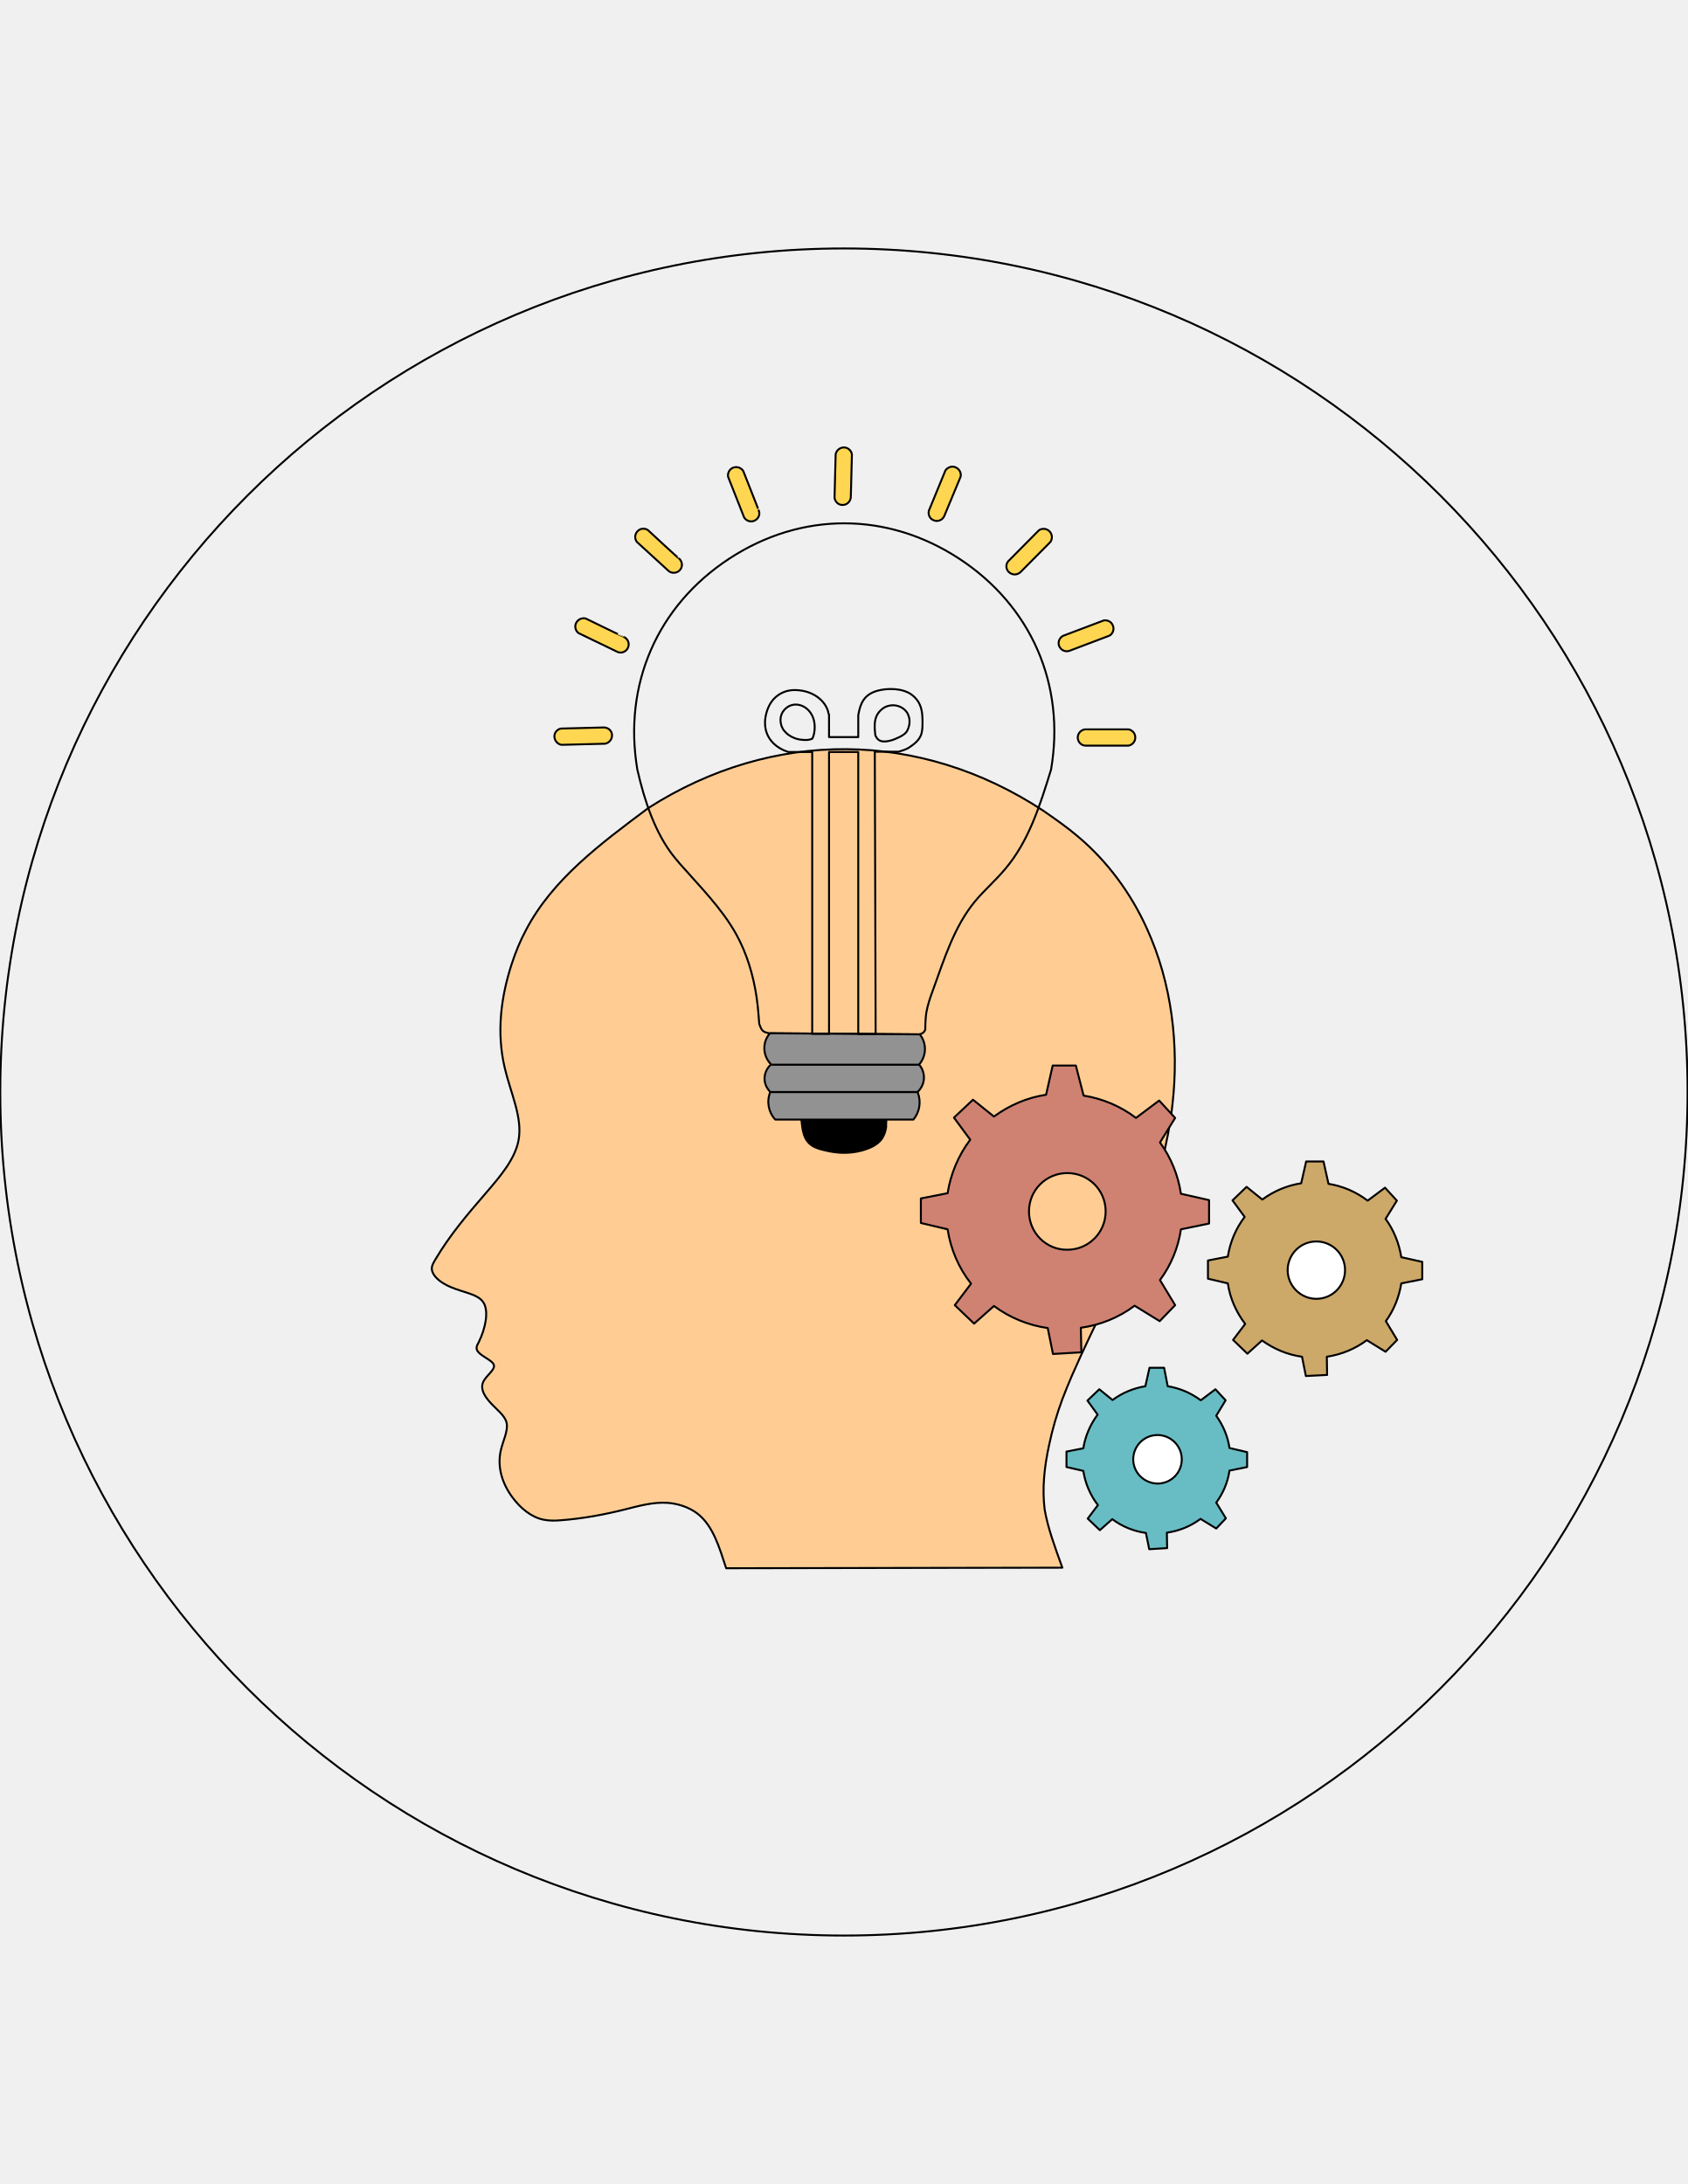
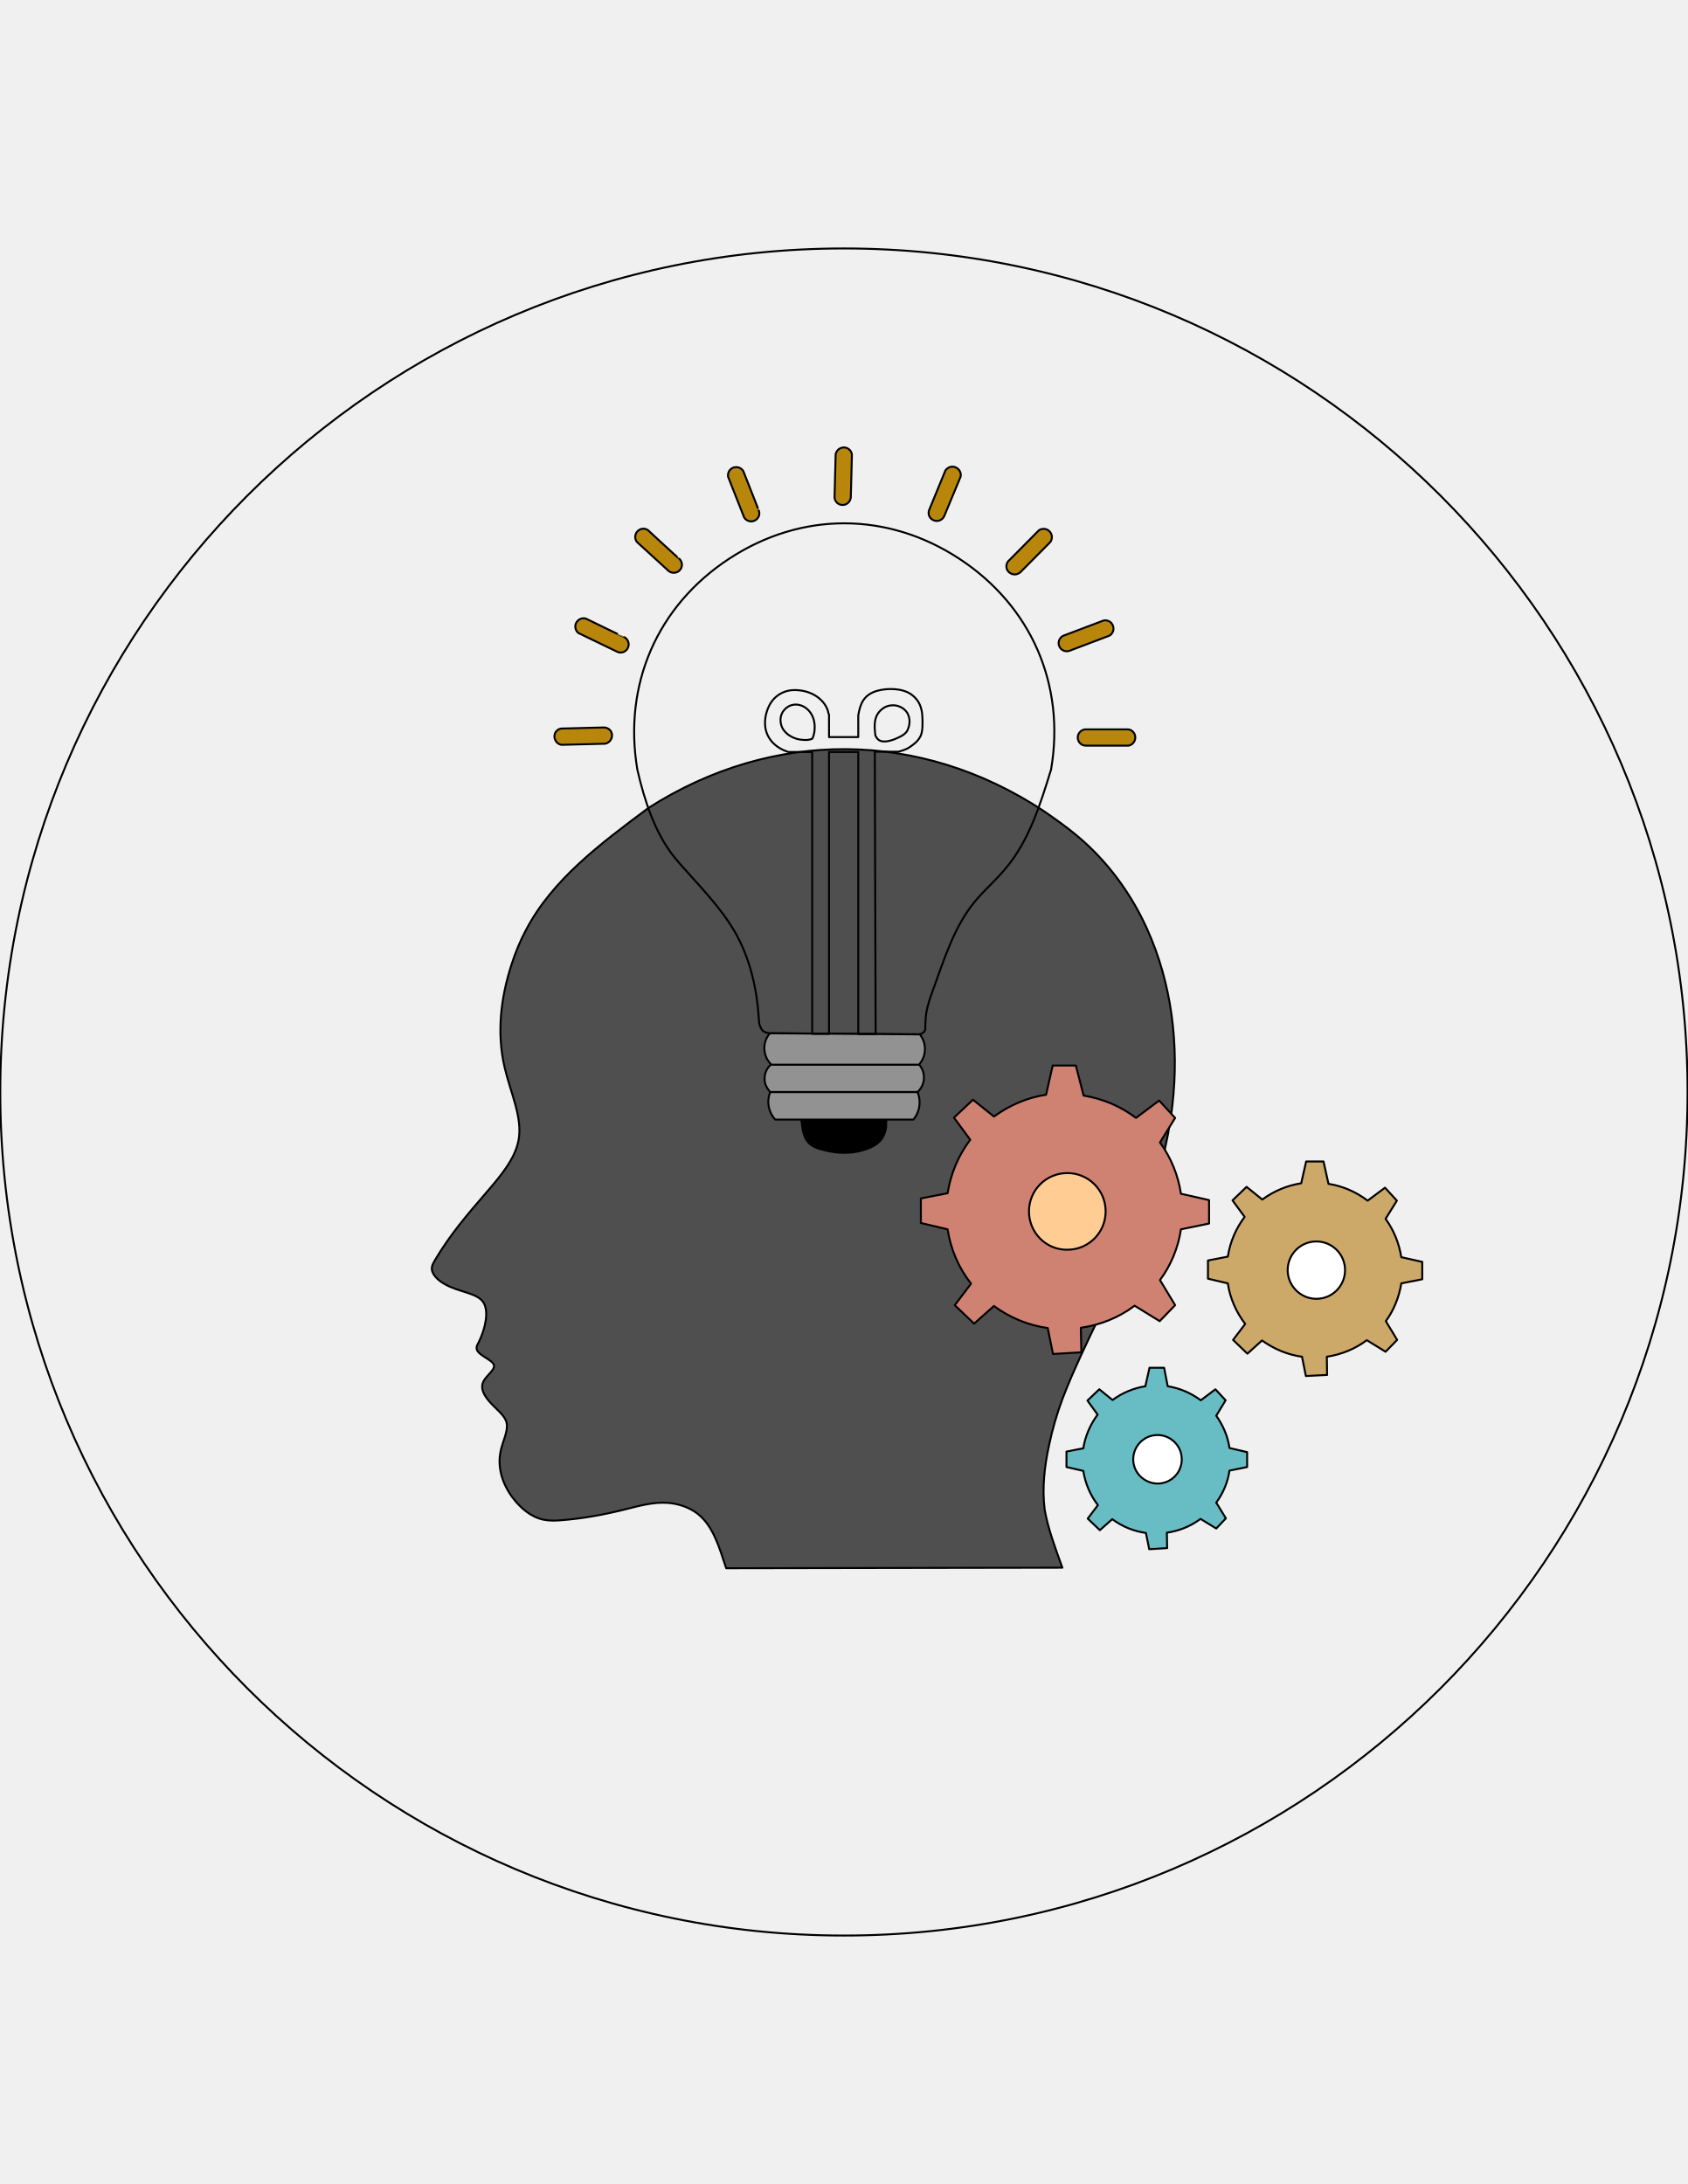
<svg xmlns="http://www.w3.org/2000/svg" version="1.1" x="0px" y="0px" viewBox="0 0 612 792" style="enable-background:new 0 0 612 792;" xml:space="preserve">
  <style type="text/css">
	.st0{fill:none;stroke:#000000;stroke-width:0.709;stroke-linecap:round;stroke-linejoin:round;stroke-miterlimit:10;}
	.st1{fill:none;stroke:#000000;stroke-width:0.709;stroke-linecap:round;stroke-linejoin:round;stroke-miterlimit:10;}
- 	.cabeca{fill: #ffcd94;}
- 	.luz{fill: #ffd652;}
+ 	.cabeca{fill: #4F4F4F;}
+ 	.luz{fill: #B8860B;}
	.engrenagem{fill: #cf8272;}
	.engrenagem2{fill: #cca869;}
	.engrenagem3{fill: #67bdc3;}
	.socket-conec{fill: black;}
	.socket{fill: #929292;}
	.eng-circulo{fill: white;}
	.eng-circulo-cabeca{fill: #ffcd94;}
</style>
  <g id="Cabeça">
    <g id="SPLINE_4_">
      <path class="st1 cabeca" d="M385.2,568.5c-42.5,0.1-82.2,0.1-121.9,0.2c0-0.1-0.1-0.2-0.1-0.3c-2.3-7-4.6-15.1-10.3-19.5    c-3-2.3-6.9-3.6-10.7-3.9c-5.3-0.4-10.5,1.1-15.7,2.4c-7.6,1.9-15.2,3.3-23.1,3.9c-2.1,0.2-4.3,0.2-6.3-0.2    c-4.5-0.9-8.4-4.2-11.3-8.1c-3.7-5-5.6-11-4.2-17.1c0.8-3.5,2.7-7,2.1-9.9c-0.6-2.8-3.8-4.9-6.3-7.8c-1.8-2.1-3.2-4.5-2.3-6.8    c0.9-2.4,4.4-4.5,4-6.3c-0.4-2.1-6.4-3.7-6.3-6.3c0-0.7,0.4-1.4,0.8-2.1c2.4-4.9,3.8-11.3,1.6-14.5c-2.3-3.4-8.6-3.5-13.9-6.5    c-2.7-1.5-5-3.8-4.7-6.1c0.1-0.9,0.6-1.7,1.1-2.6c5.5-9.3,11.7-16.5,18.6-24.5c5-5.8,10.4-12.1,11.7-18.9c1.6-8.3-2.9-17.3-5-26.4    c-3-12.7-1.4-25.5,2.5-37.5c1.4-4.3,3.1-8.5,5.2-12.4c9.6-18.4,27-31.3,44.4-44.3c45.1-28.8,98.5-28.4,143.2,1    c4.3,3,8.5,5.9,12.5,9.3c10.6,8.9,19.2,20.5,25,33.3c9.1,19.9,11.8,42.5,9.3,64.2c-1.6,14-5.3,27.6-10.3,40.7    c-7.5,19.6-17.7,38-26.1,57.3c-1.2,2.8-2.4,5.7-3.5,8.6c-2,5.4-3.6,10.9-4.8,16.6c-1.7,7.8-2.6,15.8-1.6,23.5    C380,554.3,382.5,561,385.2,568.5z" />
    </g>
  </g>
  <g id="Luz_9">
    <g id="LWPOLYLINE">
      <path class="st0 luz" d="M409.2,270.4c1.6-0.3,2.7-1.8,2.4-3.5c-0.2-1.2-1.2-2.2-2.4-2.4c0,0-15.8,0-15.8,0c-1.6,0.2-2.8,1.7-2.6,3.3    c0.2,1.5,1.4,2.6,2.9,2.6H409.2z">
        <set id="show" attributeName="visibility" attributeType="CSS" to="visible" begin="0s; hide.end" dur="1s" fill="freeze" />
        <set id="hide" attributeName="visibility" attributeType="CSS" to="hidden" begin="show.end" dur="1s" fill="freeze" />
      </path>
    </g>
  </g>
  <g id="Luz_8">
    <g id="LWPOLYLINE_1_">
      <path class="st0 luz" d="M402.3,230.5c1.4-0.8,1.9-2.7,1-4.1c-0.6-1.1-1.9-1.6-3.1-1.4l-14.8,5.6c-1.4,0.8-2,2.6-1.2,4    c0.7,1.3,2.2,1.9,3.6,1.4C387.8,236,402.3,230.5,402.3,230.5z">
        <set id="show" attributeName="visibility" attributeType="CSS" to="visible" begin="0s; hide.end" dur="1s" fill="freeze" />
        <set id="hide" attributeName="visibility" attributeType="CSS" to="hidden" begin="show.end" dur="1s" fill="freeze" />
      </path>
    </g>
  </g>
  <g id="Luz_7">
    <g id="LWPOLYLINE_2_">
      <path class="st0 luz" d="M380.9,196.5c0.9-1.4,0.6-3.2-0.8-4.2c-1-0.7-2.4-0.7-3.4,0l-11.2,11.3c-1,1.3-0.7,3.2,0.6,4.1    c1.2,0.9,2.8,0.8,3.9-0.2L380.9,196.5z">
        <set id="show" attributeName="visibility" attributeType="CSS" to="visible" begin="0s; hide.end" dur="1s" fill="freeze" />
        <set id="hide" attributeName="visibility" attributeType="CSS" to="hidden" begin="show.end" dur="1s" fill="freeze" />
      </path>
    </g>
  </g>
  <g id="Luz_6">
    <g id="LWPOLYLINE_3_">
      <path class="st0 luz" d="M348.3,172.9c0.4-1.6-0.7-3.2-2.3-3.6c-1.2-0.3-2.5,0.3-3.2,1.3c0,0-6,14.6-6,14.6c-0.4,1.6,0.5,3.2,2.1,3.6    c1.4,0.4,2.9-0.3,3.5-1.7L348.3,172.9z">
        <set id="show" attributeName="visibility" attributeType="CSS" to="visible" begin="0s; hide.end" dur="1s" fill="freeze" />
        <set id="hide" attributeName="visibility" attributeType="CSS" to="hidden" begin="show.end" dur="1s" fill="freeze" />
      </path>
    </g>
  </g>
  <g id="Luz_5">
    <g id="LWPOLYLINE_4_">
      <path class="st0 luz" d="M308.9,164.8c-0.2-1.6-1.8-2.8-3.4-2.5c-1.2,0.2-2.2,1.1-2.5,2.4c0,0-0.4,15.8-0.4,15.8    c0.2,1.6,1.6,2.8,3.2,2.6c1.5-0.1,2.6-1.4,2.7-2.8C308.5,180.3,308.9,164.8,308.9,164.8z">
        <set id="show" attributeName="visibility" attributeType="CSS" to="visible" begin="0s; hide.end" dur="1s" fill="freeze" />
        <set id="hide" attributeName="visibility" attributeType="CSS" to="hidden" begin="show.end" dur="1s" fill="freeze" />
      </path>
    </g>
  </g>
  <g id="Luz_4">
    <g id="LWPOLYLINE_5_">
      <path class="st0 luz" d="M269.5,170.8c-0.9-1.4-2.7-1.8-4.1-1c-1.1,0.7-1.6,1.9-1.4,3.1l5.8,14.7c0.8,1.4,2.6,1.9,4,1.1    c1.3-0.7,1.9-2.3,1.3-3.6C275.2,185.2,269.5,170.8,269.5,170.8z">
        <set id="show" attributeName="visibility" attributeType="CSS" to="visible" begin="0s; hide.end" dur="1s" fill="freeze" />
        <set id="hide" attributeName="visibility" attributeType="CSS" to="hidden" begin="show.end" dur="1s" fill="freeze" />
      </path>
    </g>
  </g>
  <g id="Luz_3">
    <g id="LWPOLYLINE_6_">
      <path class="st0 luz" d="M234.9,192.2c-1.4-0.9-3.2-0.5-4.1,0.9c-0.7,1.1-0.6,2.4,0.1,3.4c0,0,11.7,10.7,11.7,10.7    c1.3,0.9,3.2,0.6,4.1-0.7c0.9-1.2,0.7-2.8-0.4-3.9C246.2,202.7,234.9,192.2,234.9,192.2z">
        <set id="show" attributeName="visibility" attributeType="CSS" to="visible" begin="0s; hide.end" dur="1s" fill="freeze" />
        <set id="hide" attributeName="visibility" attributeType="CSS" to="hidden" begin="show.end" dur="1s" fill="freeze" />
      </path>
    </g>
  </g>
  <g id="Luz_2">
    <g id="LWPOLYLINE_7_">
      <path class="st0 luz" d="M212.4,224.3c-1.6-0.4-3.2,0.5-3.7,2.1c-0.3,1.2,0.1,2.5,1.1,3.2l14.3,6.9c1.5,0.5,3.2-0.3,3.7-1.9    c0.5-1.4-0.2-2.9-1.5-3.6C226.3,231.1,212.4,224.3,212.4,224.3z">
        <set id="show" attributeName="visibility" attributeType="CSS" to="visible" begin="0s; hide.end" dur="1s" fill="freeze" />
        <set id="hide" attributeName="visibility" attributeType="CSS" to="hidden" begin="show.end" dur="1s" fill="freeze" />
      </path>
    </g>
  </g>
  <g id="luz_1">
    <g id="LWPOLYLINE_8_">
      <path class="st0 luz" d="M203.4,264.2c-1.6,0.3-2.7,1.9-2.3,3.5c0.3,1.2,1.2,2.2,2.5,2.4c0,0,15.8-0.4,15.8-0.4    c1.6-0.3,2.7-1.8,2.5-3.4c-0.2-1.5-1.5-2.5-3-2.5L203.4,264.2z">
        <set id="show" attributeName="visibility" attributeType="CSS" to="visible" begin="0s; hide.end" dur="1s" fill="freeze" />
        <set id="hide" attributeName="visibility" attributeType="CSS" to="hidden" begin="show.end" dur="1s" fill="freeze" />
      </path>
    </g>
  </g>
  <g id="Lampada">
    <g id="SPLINE">
      <path class="st1" d="M335.5,373.3c0-2.1,0.1-4.2,0.4-6.2c0.5-2.8,1.4-5.4,2.4-8.1c4.1-11.3,7.7-23,15.2-32.1    c3.4-4.1,7.6-7.7,11-11.8c8.5-10,12.6-23,16.6-36c5.3-30.8-7.2-59.4-33.3-76.5s-57.3-17.1-83.4,0c-26.1,17.1-38.5,45.7-33.3,76.5    c2.6,11.4,6.5,23.1,13.3,31.6c0.7,0.8,1.3,1.6,2,2.4c7,8,15.3,16.2,20.6,25.8c3.8,6.9,6.1,14.6,7.3,22.5c0.6,3.9,0.8,7.8,1,9.9    c0.9,2.5,1.2,2.9,3.6,3.4c18,0.1,35.9,0.3,53.9,0.4C334.2,375.1,335.2,374.4,335.5,373.3z">
        <set id="show" attributeName="fill" attributeType="CSS" to="#ffd652" begin="0s; hide.end" dur="1s" fill="freeze" />
        <set id="hide" attributeName="fill" attributeType="CSS" to="white" begin="show.end" dur="1s" fill="freeze" />
      </path>
    </g>
    <g id="SPLINE_5_">
      <path class="st1 socket-conec" d="M321.4,406c-10.3,0.1-20.5,0.1-30.8,0.2c0.3,3.1,0.7,6.2,2.5,8.1c1.4,1.6,3.8,2.4,6.2,2.9    c4.5,1.1,8.9,1.2,13.3,0c2.8-0.8,5.6-2,7.2-4.3c0.8-1.2,1.3-2.7,1.5-4.1C321.3,407.8,321.3,406.8,321.4,406" />
    </g>
    <g id="LWPOLYLINE_24_">
      <path class="st1 socket" d="M332.7,396h-53.4c-1.4,3.4-0.7,7.3,1.8,10h50.1C333.5,403.2,334.1,399.4,332.7,396z" />
    </g>
    <g id="LWPOLYLINE_25_">
      <path class="st1 socket" d="M279.3,396c-0.2-0.2-0.4-0.4-0.5-0.6c-2.4-2.8-2-7,0.8-9.4h53.6c2.6,2.9,2.4,7.3-0.5,10    C332.7,396,279.3,396,279.3,396z" />
    </g>
    <g id="LWPOLYLINE_26_">
      <path class="st1 socket" d="M279.6,386c-3.1-3.1-3.3-8.1-0.4-11.3c0,0,53.9,0.4,53.9,0.4l0.4,0c2.6,3.2,2.5,7.9-0.3,11H279.6z" />
    </g>
  </g>
  <g id="Resistencia">
    <g id="SPLINE_1_">
      <path class="st1" d="M317.5,375c-2.1,0-4.2,0-6.3,0c0-34.1,0-68.2,0-102.3c-3.5,0-7.1,0-10.6,0c0,34.1,0,68.1,0,102.2    c-2,0-4.1,0-6.1,0c0-34.1,0-68.1,0-102.2c-2.9,0-5.7,0-8.6,0c-4.9-1.5-8.4-5.2-8.5-10.2c-0.1-2.5,0.7-5.4,2-7.5    c1.5-2.4,3.8-3.9,6.3-4.5c1.7-0.4,3.6-0.3,5.3,0c1.6,0.3,3,0.8,4.4,1.6c2.2,1.3,4,3.2,4.8,5.7c0.1,0.5,0.2,1,0.4,1.4    c0,2.7,0,5.4,0,8.1c3.5,0,7.1,0,10.6,0c0-2.6,0-5.3,0-7.9c0.7-4.2,2-7.5,6.9-8.9c3.6-1,9-1,12.3,1.3c1.4,1,2.5,2.3,3.1,3.7    c1,2.3,1,4.6,1,6.9c0,1.6-0.1,3.2-0.7,4.5c-0.5,1.1-1.4,2.1-2.4,2.9c-0.7,0.6-1.5,1.1-2.3,1.6c-1,0.5-2.2,0.9-3.3,1.2    c-2.9,0-5.8,0-8.6,0C317.3,306.8,317.4,340.9,317.5,375z">
        <set id="show" attributeName="fill" attributeType="CSS" to="#f78e12" begin="0s; hide.end" dur="1s" fill="freeze" />
        <set id="hide" attributeName="fill" attributeType="CSS" to="#929292" begin="show.end" dur="1s" fill="freeze" />
      </path>
    </g>
    <g id="SPLINE_2_">
      <path class="st1" d="M294.5,267.9c0.7-1.2,1.1-3.5,0.8-5.7c-0.3-2.3-1.5-4.4-3.3-5.6c-1.3-0.9-3-1.3-4.5-1    c-1.2,0.2-2.3,0.9-3.1,1.8c-0.9,1-1.4,2.3-1.4,3.6c0,1.2,0.3,2.4,0.9,3.4c0.6,0.9,1.4,1.7,2.3,2.3c1.4,0.9,3,1.5,4.8,1.6    C292.2,268.4,293.4,268.4,294.5,267.9z" />
    </g>
    <g id="SPLINE_3_">
      <path class="st1" d="M317.4,266.7c-0.3-2.5-0.5-5.1,0.5-7.2c0.5-1,1.2-1.8,2.1-2.5c0.9-0.7,2-1.1,3.1-1.2c1.6-0.2,3.4,0.3,4.7,1.4    c0.6,0.5,1.2,1.2,1.5,2c0.5,1.1,0.6,2.4,0.4,3.6c-0.2,0.9-0.5,1.9-1,2.6c-0.6,0.8-1.6,1.4-2.6,1.9c-2.2,1.1-4.9,2-6.8,1.4    C318.6,268.4,318,268,317.4,266.7z" />
    </g>
  </g>
  <g id="Engrenagem_1">
    <g id="LWPOLYLINE_13_">
      <path class="st1 engrenagem" d="M392.9,397.3c6.9,1.1,13.5,3.9,19,8.1l8.4-6.3l5.8,6.3l-5.5,8.9c4,5.5,6.6,11.9,7.6,18.6l10.2,2.3l0,8.5    l-10.2,2.1c-1,6.7-3.6,13-7.6,18.4l5.5,9.1l-5.6,5.8l-9.1-5.6c-5.7,4.3-12.4,7-19.5,8l0.2,8.9l-10.3,0.6l-1.9-9.4    c-7-1-13.7-3.7-19.5-8c0,0-7.2,6.4-7.2,6.4l-7-6.7l5.9-7.8c-4.5-5.7-7.4-12.5-8.5-19.7l-9.7-2.3v-8.9l9.7-1.9    c1.1-7,3.9-13.7,8.2-19.4l-5.9-8l6.9-6.5c0,0,7.6,6.1,7.6,6.1c5.6-4.1,12.1-6.9,18.9-7.9l2.4-10.6h8.4L392.9,397.3z" />
    </g>
    <g id="CIRCLE">
      <path class="st1 eng-circulo-cabeca" d="M373.1,439.3c0-7.7,6.2-13.9,13.9-13.9c7.7,0,13.9,6.2,13.9,13.9c0,7.7-6.2,13.9-13.9,13.9    C379.3,453.3,373.1,447,373.1,439.3L373.1,439.3z" />
    </g>
  </g>
  <g id="Engrenagem_2">
    <g id="LWPOLYLINE_18_">
      <path class="st1 engrenagem2" d="M481.7,429.3c5.1,0.8,10,2.9,14.2,6.1l6.3-4.7l4.3,4.7l-4.1,6.6c3,4.1,4.9,8.9,5.7,13.9l7.6,1.7    c0,0,0,6.3,0,6.3s-7.6,1.5-7.6,1.5c-0.8,5-2.7,9.7-5.6,13.7l4.1,6.8l-4.2,4.3l-6.8-4.2c-4.3,3.2-9.2,5.2-14.5,6l0.1,6.6l-7.7,0.4    c0,0-1.4-7-1.4-7c-5.2-0.7-10.2-2.8-14.5-5.9l-5.3,4.8l-5.2-5l4.4-5.8c-3.3-4.3-5.5-9.3-6.3-14.7c0,0-7.2-1.7-7.2-1.7v-6.6    l7.2-1.4c0.8-5.2,2.9-10.2,6.1-14.4l-4.4-6l5.1-4.9l5.7,4.6c4.2-3.1,9-5.1,14.1-5.9c0,0,1.8-7.9,1.8-7.9h6.3L481.7,429.3z" />
    </g>
    <g id="CIRCLE_1_">
      <path class="st1 eng-circulo" d="M466.9,460.6c0-5.7,4.6-10.4,10.4-10.4c5.7,0,10.4,4.6,10.4,10.4c0,5.7-4.6,10.4-10.4,10.4    C471.6,471,466.9,466.3,466.9,460.6L466.9,460.6z" />
    </g>
  </g>
  <g id="Engrenagem_3">
    <g id="LWPOLYLINE_23_">
      <path class="st1 engrenagem3" d="M423.4,502.7c4.4,0.7,8.5,2.5,12,5.1c0,0,5.3-4,5.3-4l3.7,4c0,0-3.4,5.6-3.4,5.6c2.5,3.5,4.2,7.5,4.8,11.7    l6.4,1.5l0,5.4l-6.4,1.3c-0.6,4.2-2.3,8.2-4.8,11.6l3.5,5.7c0,0-3.5,3.7-3.5,3.7l-5.7-3.5c-3.6,2.7-7.8,4.4-12.2,5l0.1,5.6    l-6.5,0.4l-1.2-5.9c-4.4-0.6-8.6-2.3-12.2-5l-4.5,4l-4.4-4.2l3.7-4.9c-2.8-3.6-4.6-7.9-5.3-12.4l-6.1-1.4v-5.6l6.1-1.2    c0.7-4.4,2.5-8.6,5.2-12.2l-3.7-5.1l4.3-4.1l4.8,3.9c3.5-2.6,7.6-4.3,11.9-5l1.5-6.7h5.3L423.4,502.7z" />
    </g>
    <g id="CIRCLE_2_">
      <path class="st1 eng-circulo" d="M410.9,529.2c0-4.8,3.9-8.8,8.8-8.8c4.8,0,8.8,3.9,8.8,8.8s-3.9,8.8-8.8,8.8    C414.8,537.9,410.9,534,410.9,529.2L410.9,529.2z" />
    </g>
  </g>
  <g id="Circulo">
    <g id="CIRCLE_3_">
      <path class="st1" d="M0.1,396C0.1,227.1,137.1,90.1,306,90.1S611.9,227.1,611.9,396S474.9,701.9,306,701.9S0.1,564.9,0.1,396    L0.1,396z" />
    </g>
  </g>
</svg>
